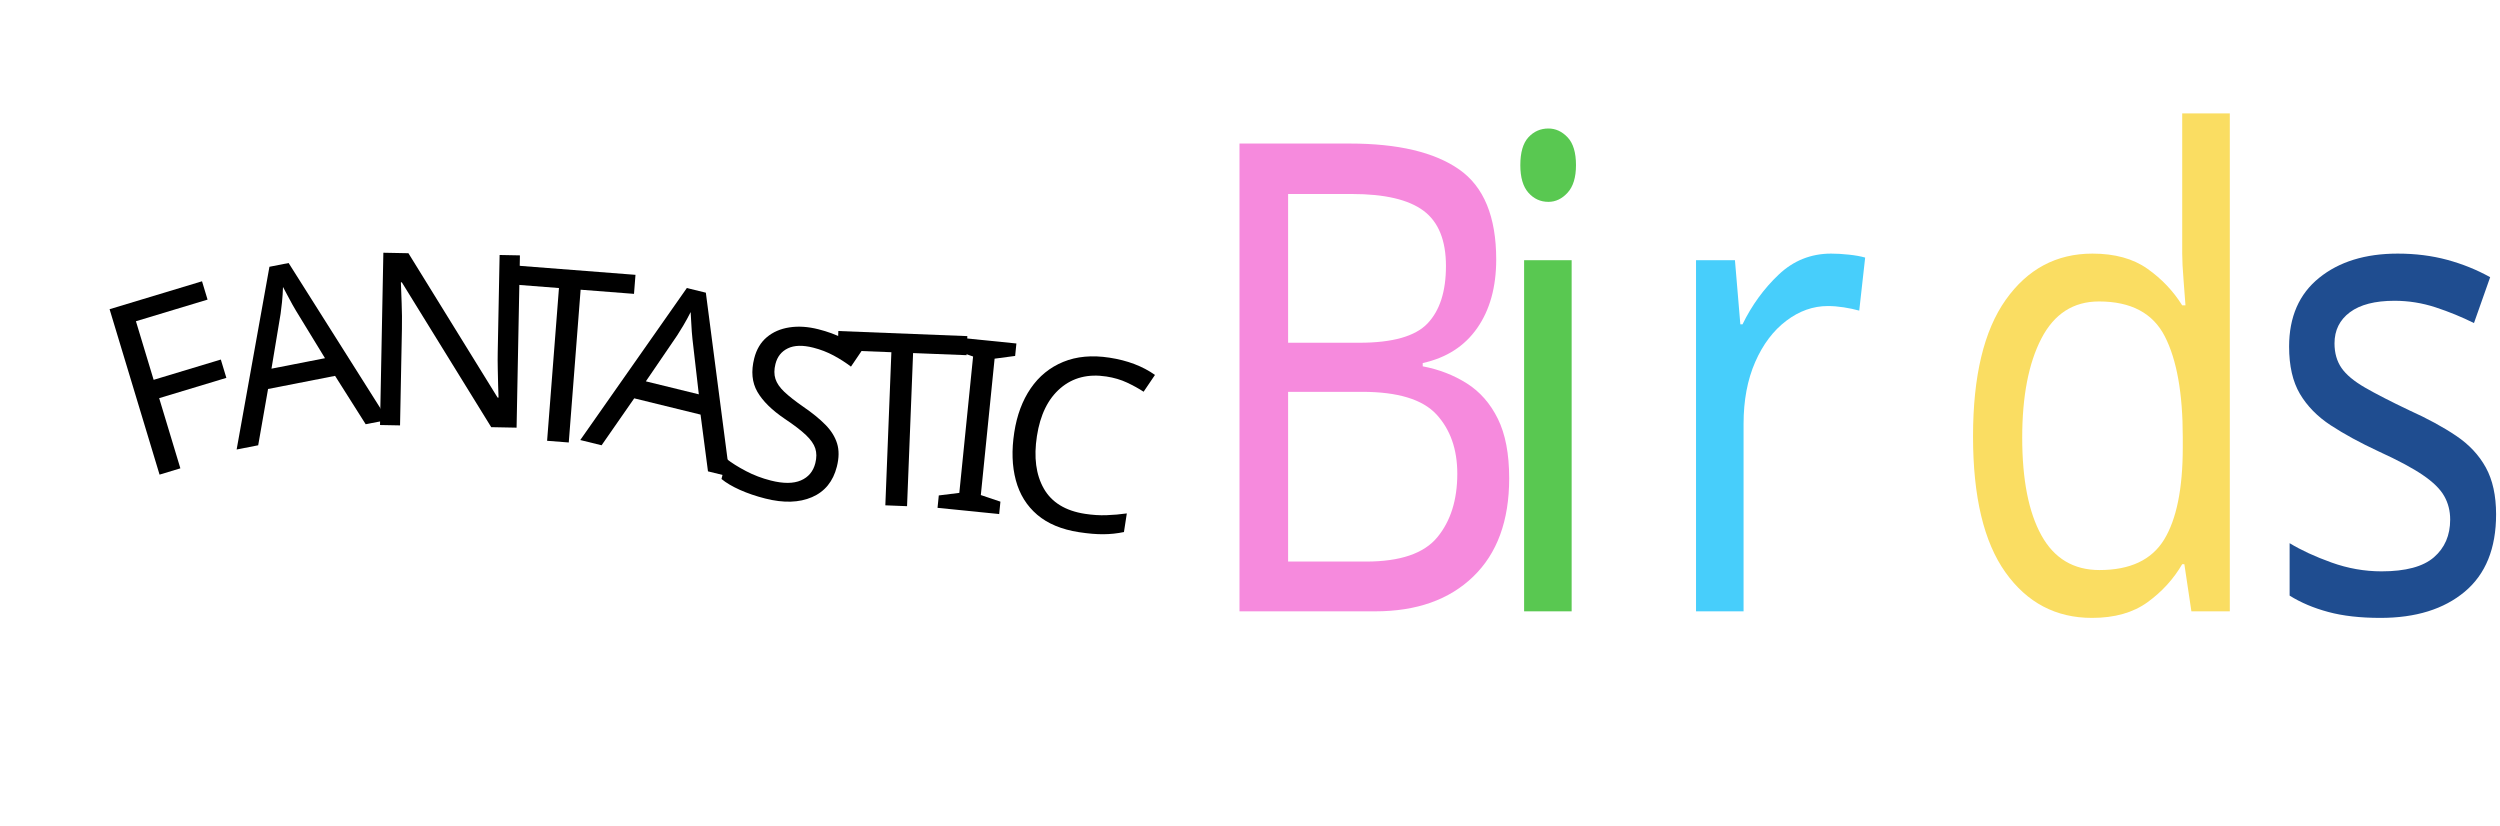
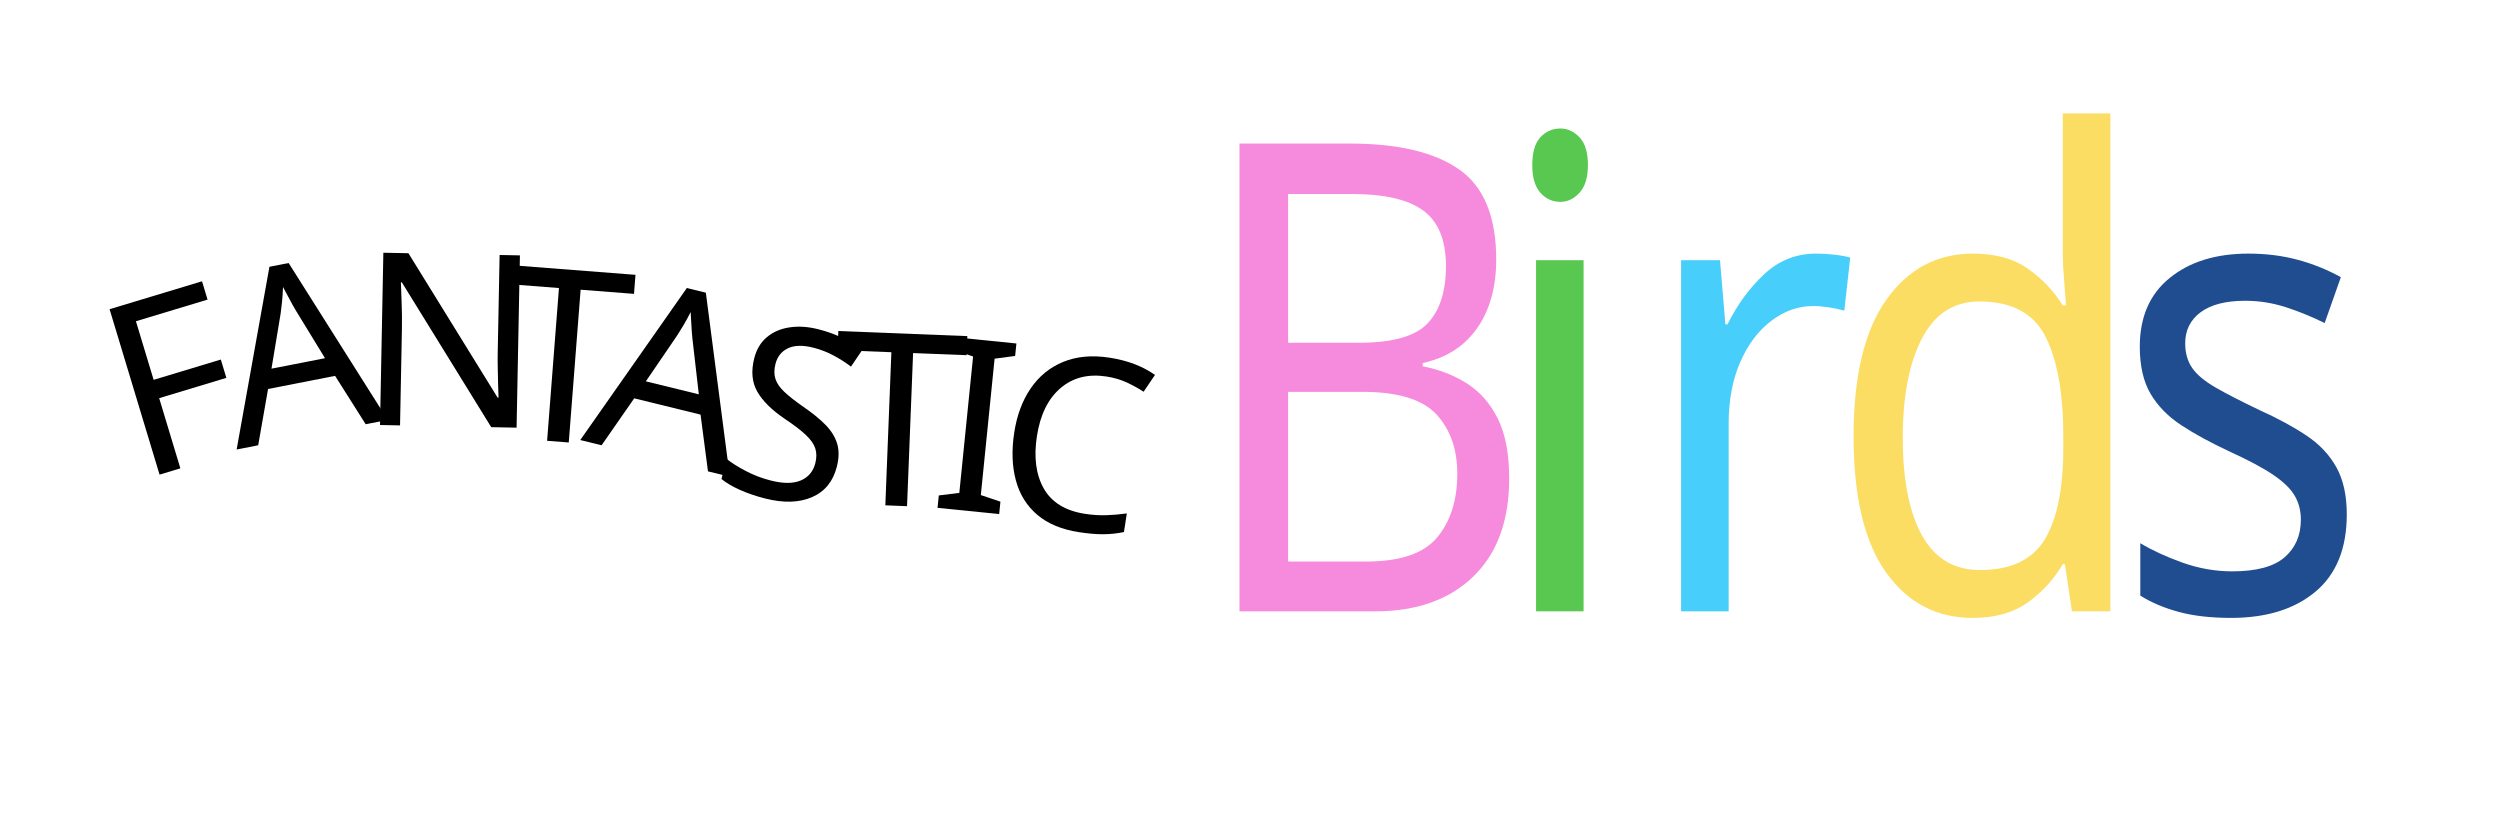
<svg xmlns="http://www.w3.org/2000/svg" viewBox="0 0 828.8 273.52">
  <defs>
    <style>.cls-1{font-size:181px;fill:#f68add;}.cls-1,.cls-6{font-family:Pina-Colada-Creation, Pina Colada Creation;}.cls-2{fill:#59c851;}.cls-3{fill:#47cefb;}.cls-4{fill:#fadd62;}.cls-5{fill:#1f4d90;}.cls-6{font-size:80px;}</style>
  </defs>
  <g id="Layer_3" data-name="Layer 3">
    <text class="cls-1" transform="translate(346.94 202.67) scale(0.99 1.2)">
      <tspan xml:space="preserve"> B</tspan>
-       <tspan class="cls-2" x="144.54" y="0">i</tspan>
-       <tspan class="cls-3" x="202.11" y="0">r</tspan>
-       <tspan class="cls-4" x="300.31" y="0">d</tspan>
-       <tspan class="cls-5" x="406.87" y="0">s</tspan>
+       <tspan class="cls-2" x="148.54" y="0">i</tspan>
+       <tspan class="cls-3" x="197.11" y="0">r</tspan>
+       <tspan class="cls-4" x="260.31" y="0">d</tspan>
+       <tspan class="cls-5" x="356.87" y="0">s</tspan>
    </text>
    <text class="cls-6" transform="matrix(0.96, -0.29, 0.29, 0.96, 45.44, 159.6)">F</text>
    <text class="cls-6" transform="translate(78.45 149.02) rotate(-11.08)">A</text>
    <text class="cls-6" transform="translate(118.22 140.75) rotate(1.11)">N</text>
    <text class="cls-6" transform="translate(162.79 144.69) rotate(4.44)">T</text>
    <text class="cls-6" transform="translate(192.37 145.88) rotate(13.78)">A</text>
    <text class="cls-6" transform="translate(234.76 159.66) rotate(14.19)">S</text>
    <text class="cls-6" transform="translate(274.88 166.79) rotate(2.26)">T</text>
    <text class="cls-6" transform="matrix(0.99, 0.1, -0.1, 0.99, 307.64, 168.04)">I</text>
    <text class="cls-6" transform="translate(327.07 170.9) rotate(8.76)">C</text>
  </g>
</svg>
